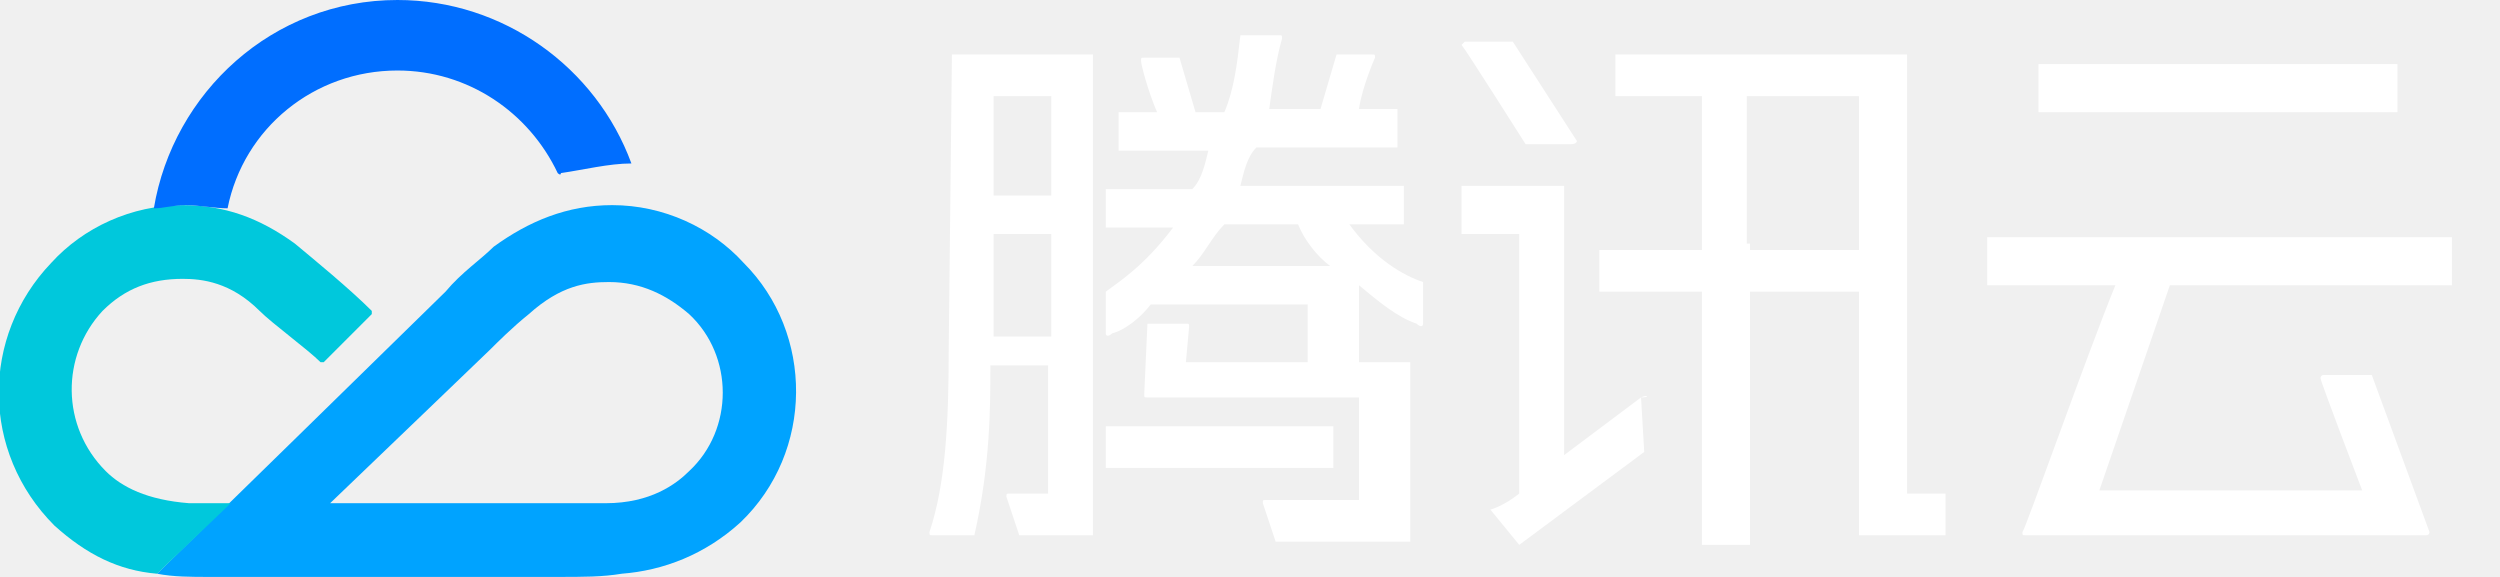
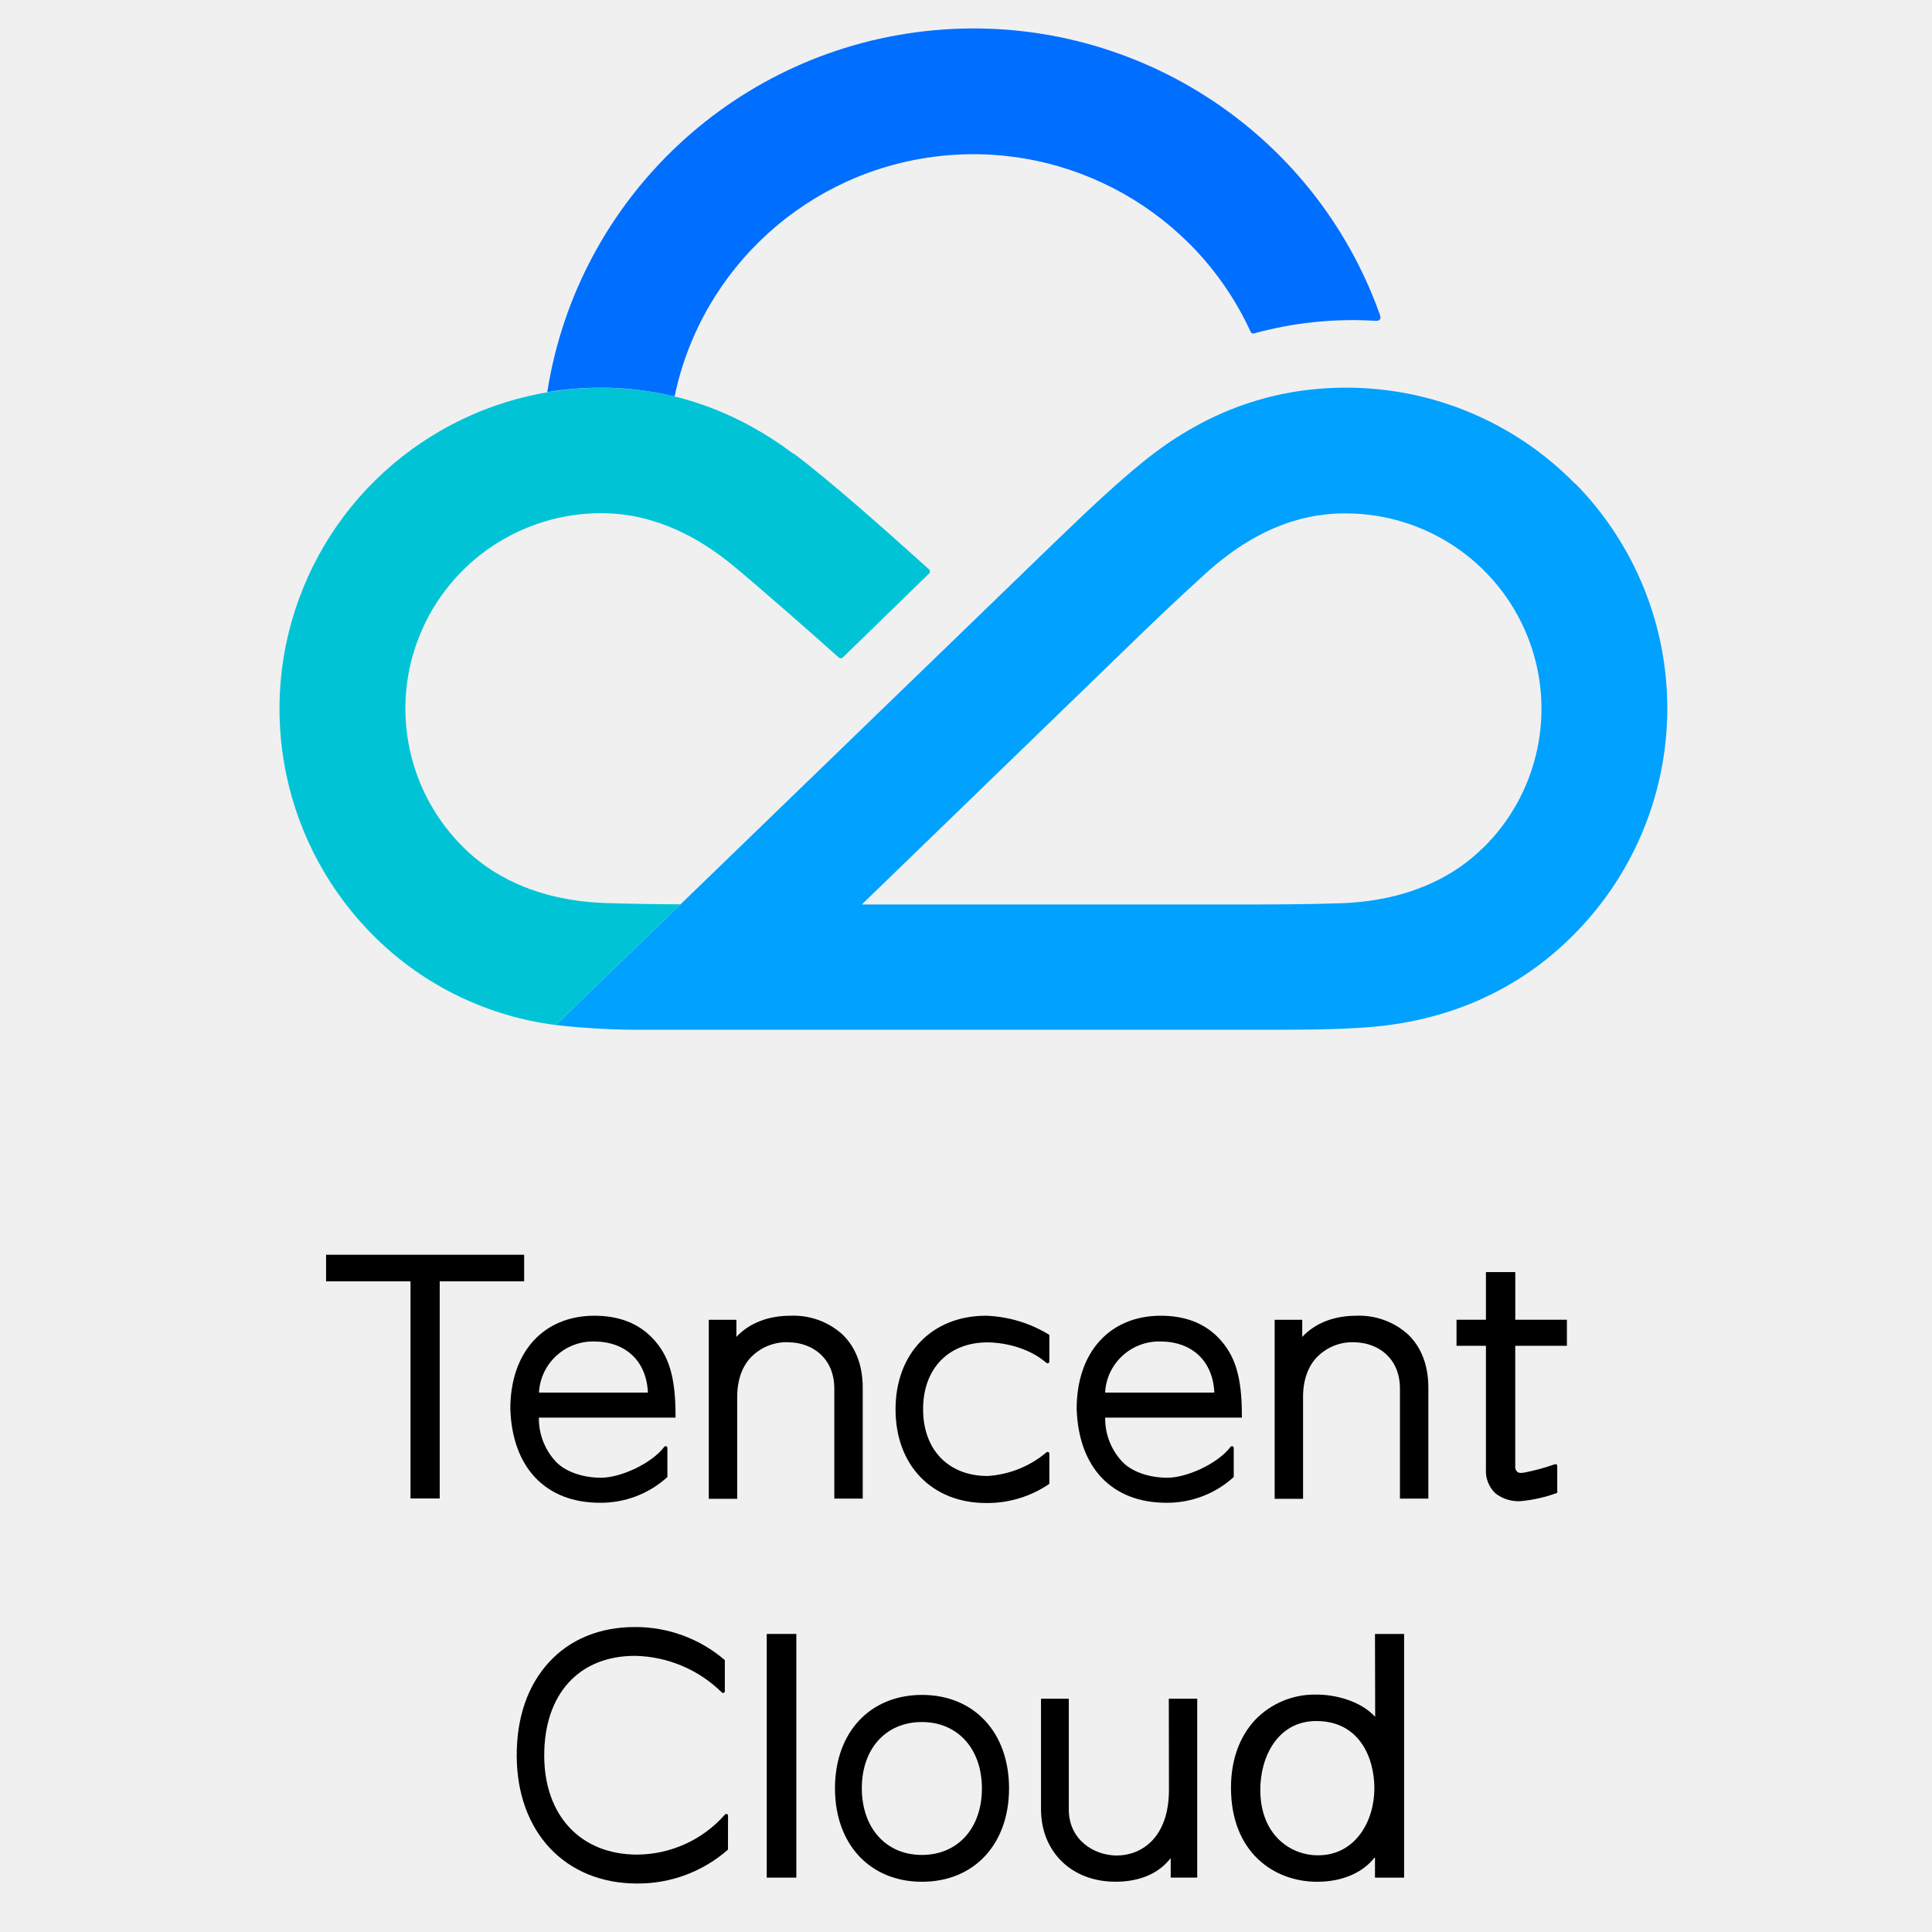
- <svg xmlns="http://www.w3.org/2000/svg" version="1.1" id="图层_1" x="0px" y="0px" width="78px" height="18px" viewBox="0 0 78 18" style="enable-background:new 0 0 78 18;" xml:space="preserve">
-   <style type="text/css">
- 	.st0{fill:#FFFFFF;}
- 	.st1{fill:#00A3FF;}
- 	.st2{fill:#00C8DC;}
- 	.st3{fill:#006EFF;}
- </style>
-   <g id="XMLID_25_">
-     <path id="XMLID_38_" class="st0" d="M59.3,1.7h-8.9V3h2.7v4.8h-3.2v1.3h3.2V17h1.5V9.1H58v7.6h2.7v-1.3h-1.2V1.7H59.3z M54.5,7.6V3   H58v4.8h-3.4V7.6z" />
-     <rect id="XMLID_14_" x="34.5" y="13.3" class="st0" width="7.1" height="1.3" />
-     <path id="XMLID_33_" class="st0" d="M29.6,10.9c0,2.3-0.1,4.2-0.6,5.7c0,0.1,0,0.1,0.1,0.1c0,0,1.1,0,1.3,0c0.5-2.2,0.5-4,0.5-5.3   h1.8v4h-1.2c-0.1,0-0.1,0-0.1,0.1l0.4,1.2h2.3V1.7h-4.4L29.6,10.9L29.6,10.9z M31,10.3V7.3h1.8v3.2H31V10.3z M32.8,3v3.1H31V3H32.8   z" />
-     <path id="XMLID_30_" class="st0" d="M42.1,7h1.7V5.8h-5.1c0.1-0.4,0.2-0.9,0.5-1.2h4.4V3.4h-1.2c0.1-0.7,0.5-1.6,0.5-1.6   c0-0.1,0-0.1-0.1-0.1h-1.1l-0.5,1.7h-1.6c0.1-0.7,0.2-1.5,0.4-2.2c0-0.1,0-0.1-0.1-0.1s-0.9,0-1.2,0c-0.1,0.9-0.2,1.7-0.5,2.4h-0.9   l-0.5-1.7h-1.1c-0.1,0-0.1,0-0.1,0.1s0.2,0.9,0.5,1.6h-1.2v1.2h2.8c-0.1,0.4-0.2,0.9-0.5,1.2h-2.7v1.2h2.1c-0.9,1.2-1.7,1.7-2.1,2   c0,0.1,0,1.3,0,1.3c0,0.1,0.1,0.1,0.2,0c0.4-0.1,0.9-0.5,1.2-0.9h4.9v1.8h-3.8l0.1-1.1c0-0.1,0-0.1-0.1-0.1c-0.1,0-1.2,0-1.2,0   l-0.1,2.2c0,0.1,0,0.1,0.1,0.1s6.6,0,6.6,0v3.2h-2.9c-0.1,0-0.1,0-0.1,0.1l0.4,1.2h4.2v-5.6h-1.6l0-2.4c0.6,0.5,1.2,1,1.8,1.2   c0.1,0.1,0.2,0.1,0.2,0c0,0,0-1.2,0-1.3C43.8,8.6,42.9,8.1,42.1,7z M40.5,7c0.2,0.5,0.6,1,1,1.3h-4.3c0.4-0.4,0.6-0.9,1-1.3H40.5z" />
-     <path id="XMLID_8_" class="st0" d="M51.2,12.4c0,0-1.2,0.9-2.4,1.8V5.8h-3.2v1.5h1.8v8.1c-0.5,0.4-0.9,0.5-0.9,0.5l0.9,1.1l3.9-2.9   L51.2,12.4C51.5,12.4,51.4,12.3,51.2,12.4z" />
-     <path id="XMLID_7_" class="st0" d="M47.6,4.5H49c0.2,0,0.2-0.1,0.2-0.1l-2-3.1h-1.5l-0.1,0.1C45.7,1.5,47.6,4.5,47.6,4.5z" />
-     <rect id="XMLID_6_" x="63.6" y="2" class="st0" width="11.2" height="1.5" />
-     <path id="XMLID_5_" class="st0" d="M67.7,8.9h8.8V7.4H62v1.5h4c-0.9,2.2-2.8,7.6-2.9,7.7c0,0.1,0,0.1,0.1,0.1h12.5   c0.1,0,0.1-0.1,0.1-0.1L74,11.7h-1.5c-0.1,0-0.1,0.1-0.1,0.1c0,0.1,1.3,3.5,1.3,3.5h-8.2L67.7,8.9z" />
-   </g>
-   <g id="XMLID_19_">
-     <path id="XMLID_22_" class="st1" d="M21.5,14.7c-0.4,0.4-1.2,1-2.6,1c-0.6,0-1.3,0-1.6,0c-0.4,0-3.4,0-7,0c2.6-2.5,4.8-4.6,5-4.8   c0.2-0.2,0.7-0.7,1.2-1.1c1-0.9,1.8-1,2.5-1c1,0,1.8,0.4,2.5,1C22.9,11.1,22.9,13.4,21.5,14.7 M23.2,8.2c-1-1.1-2.5-1.8-4.1-1.8   c-1.4,0-2.6,0.5-3.7,1.3c-0.4,0.4-1,0.8-1.5,1.4c-0.4,0.4-9,8.8-9,8.8C5.4,18,6,18,6.5,18s10.5,0,10.9,0c0.8,0,1.4,0,2-0.1   c1.3-0.1,2.6-0.6,3.7-1.6C25.4,14.1,25.4,10.4,23.2,8.2z" />
-     <path id="XMLID_2_" class="st2" d="M9.2,7.6C8.1,6.8,7,6.4,5.7,6.4c-1.6,0-3.1,0.7-4.1,1.8c-2.2,2.3-2.2,5.9,0.1,8.2   c1,0.9,2,1.4,3.2,1.5l2.3-2.2c-0.4,0-0.9,0-1.3,0c-1.3-0.1-2.1-0.5-2.6-1c-1.4-1.4-1.4-3.6-0.1-5c0.7-0.7,1.5-1,2.5-1   c0.6,0,1.5,0.1,2.4,1c0.4,0.4,1.5,1.2,1.9,1.6h0.1l1.5-1.5V9.7C10.9,9,9.8,8.1,9.2,7.6" />
-     <path id="XMLID_1_" class="st3" d="M19.7,5.1c-1.1-3-4-5.1-7.3-5.1c-3.9,0-7,2.9-7.6,6.5c0.3,0,0.6-0.1,1-0.1s0.9,0.1,1.3,0.1l0,0   C7.6,4,9.8,2.2,12.4,2.2c2.2,0,4.1,1.3,5,3.2c0,0,0.1,0.1,0.1,0C18.2,5.3,19,5.1,19.7,5.1C19.7,5.2,19.7,5.2,19.7,5.1" />
+ <svg xmlns="http://www.w3.org/2000/svg" width="408px" height="408px" viewBox="0 0 408 408" version="1.1">
+   <g id="CI" stroke="none" stroke-width="1" fill="none" fill-rule="evenodd">
+     <g id="子步骤状态" transform="translate(-3765, -1220)" fill-rule="nonzero">
+       <g id="编组-21" transform="translate(3765, 1220)">
+         <g id="资源-1" transform="translate(59, 6)">
+           <polygon id="路径" fill="#000000" points="9.86 258.979 9.86 264.595 27.69 264.595 27.69 310.448 33.86 310.448 33.86 264.595 51.69 264.595 51.69 258.979" />
+           <path d="M162.6,300.992 C162.603,300.844 162.517,300.709 162.382,300.649 C162.247,300.588 162.089,300.613 161.98,300.713 C158.486,303.659 154.136,305.408 149.57,305.7 C141.29,305.7 135.94,300.164 135.94,291.596 C135.94,283.028 141.29,277.482 149.57,277.482 C152.13,277.482 157.79,278.2 161.99,281.811 C162.101,281.906 162.257,281.926 162.389,281.864 C162.521,281.801 162.603,281.667 162.6,281.522 L162.6,275.896 C158.574,273.415 153.97,272.023 149.24,271.856 C137.81,271.856 130.12,279.836 130.12,291.636 C130.12,303.436 137.81,311.406 149.24,311.406 C154.006,311.465 158.673,310.05 162.6,307.356 L162.6,300.992 Z" id="路径" fill="#000000" />
+           <path d="M81.94,299.775 C81.942,299.615 81.839,299.471 81.685,299.421 C81.532,299.371 81.364,299.425 81.27,299.556 C78.52,303.157 71.96,306.069 67.93,306.069 C64.08,306.069 60.45,304.802 58.47,302.758 C56.064,300.227 54.747,296.858 54.8,293.372 L83.66,293.372 L83.66,292.933 C83.66,284.813 82.28,280.205 78.72,276.515 C75.72,273.422 71.65,271.856 66.55,271.856 C55.75,271.856 48.77,279.567 48.77,291.516 C49.17,303.945 56.25,311.356 67.71,311.356 C72.971,311.398 78.054,309.457 81.94,305.92 L81.94,299.775 Z M77.83,288.085 L54.83,288.085 L54.83,287.965 C55.218,281.904 60.302,277.211 66.39,277.293 C73.11,277.293 77.5,281.402 77.82,288.015 L77.83,288.085 Z" id="形状" fill="#000000" />
+           <path d="M107.92,271.856 C103.2,271.856 99.19,273.432 96.51,276.325 L96.51,272.714 L90.68,272.714 L90.68,310.518 L96.68,310.518 L96.68,288.973 C96.68,285.422 97.77,282.4 99.75,280.465 C101.878,278.36 104.81,277.27 107.8,277.472 C112.47,277.612 117.19,280.694 117.19,287.267 L117.19,310.478 L123.19,310.478 L123.19,287.028 C123.19,282.37 121.71,278.49 118.9,275.806 C115.905,273.098 111.959,271.679 107.92,271.856 L107.92,271.856 Z" id="路径" fill="#000000" />
+           <path d="M201.54,299.775 C201.535,299.616 201.429,299.477 201.277,299.428 C201.125,299.378 200.958,299.43 200.86,299.556 C198.12,303.157 191.56,306.069 187.53,306.069 C183.67,306.069 180.05,304.802 178.07,302.758 C175.658,300.231 174.336,296.86 174.39,293.372 L203.26,293.372 L203.26,292.933 C203.26,284.813 201.87,280.205 198.31,276.515 C195.31,273.422 191.25,271.856 186.15,271.856 C175.35,271.856 168.37,279.567 168.37,291.516 C168.76,303.945 175.84,311.356 187.31,311.356 C192.571,311.398 197.654,309.457 201.54,305.92 L201.54,299.775 Z M197.43,288.085 L174.38,288.085 L174.38,287.965 C174.769,281.881 179.889,277.179 186,277.293 C192.73,277.293 197.11,281.402 197.44,288.015 L197.43,288.085 Z" id="形状" fill="#000000" />
+           <path d="M227.42,271.856 C222.7,271.856 218.69,273.432 216.01,276.325 L216.01,272.714 L210.18,272.714 L210.18,310.518 L216.18,310.518 L216.18,288.973 C216.18,285.422 217.27,282.4 219.25,280.465 C221.366,278.373 224.277,277.284 227.25,277.472 C231.92,277.612 236.64,280.694 236.64,287.267 L236.64,310.478 L242.64,310.478 L242.64,287.028 C242.64,282.37 241.16,278.49 238.35,275.806 C235.366,273.112 231.441,271.694 227.42,271.856 L227.42,271.856 Z" id="路径" fill="#000000" />
+           <path d="M262.1,311.017 C264.752,310.771 267.361,310.181 269.86,309.261 L269.86,303.566 C269.86,303.446 269.802,303.335 269.705,303.265 C269.608,303.196 269.483,303.178 269.37,303.216 C267.286,303.954 265.15,304.537 262.98,304.962 C262.35,305.062 261.81,305.152 261.4,304.802 C261.078,304.493 260.926,304.047 260.99,303.605 L260.99,278.21 L271.9,278.21 L271.9,272.704 L261,272.704 L261,262.64 L254.8,262.64 L254.8,272.704 L248.59,272.704 L248.59,278.21 L254.8,278.21 L254.8,304.224 C254.672,306.147 255.404,308.028 256.8,309.361 C258.306,310.537 260.19,311.125 262.1,311.017 Z" id="路径" fill="#000000" />
+           <path d="M94.75,377.457 C94.758,377.3 94.665,377.154 94.518,377.096 C94.371,377.037 94.203,377.078 94.1,377.198 C89.417,382.526 82.674,385.604 75.57,385.656 C63.63,385.656 55.93,377.427 55.93,364.71 C55.93,351.743 63.27,343.683 75.1,343.683 C81.977,343.815 88.54,346.579 93.43,351.404 C93.535,351.515 93.697,351.551 93.839,351.493 C93.981,351.436 94.073,351.297 94.07,351.144 L94.07,344.581 C88.79,340.04 82.041,337.56 75.07,337.598 C67.65,337.598 61.36,340.182 56.89,345.08 C52.42,349.977 50.12,356.71 50.12,364.68 C50.12,380.868 60.34,391.761 75.55,391.761 C82.607,391.809 89.435,389.263 94.73,384.609 L94.75,377.457 Z" id="路径" fill="#000000" />
+           <path d="M231.41,356.56 C228.21,353.109 222.88,351.862 219.04,351.862 C214.143,351.749 209.424,353.696 206.04,357.229 C202.72,360.79 200.96,365.737 200.96,371.522 C200.96,385.247 210.1,391.392 219.15,391.392 C224.44,391.392 228.8,389.506 231.37,386.175 L231.37,390.524 L237.52,390.524 L237.52,339.055 L231.37,339.055 L231.41,356.56 Z M231.24,371.662 C231.24,378.694 227.15,385.806 219.34,385.806 C213.47,385.806 207.15,381.467 207.15,371.961 C207.15,364.979 210.85,357.448 218.97,357.448 C228,357.448 231.24,365.069 231.24,371.662 Z" id="形状" fill="#000000" />
+           <rect id="矩形" fill="#000000" x="102.92" y="339.055" width="6.25" height="51.459" />
+           <path d="M187.86,371.961 C187.86,382.205 181.94,385.846 176.86,385.846 C171.94,385.846 166.71,382.454 166.71,376.16 L166.71,352.74 L160.84,352.74 L160.84,376.041 C160.84,385.068 167.3,391.382 176.56,391.382 C181.69,391.382 185.69,389.656 188.23,386.394 L188.23,390.514 L193.83,390.514 L193.83,352.74 L187.83,352.74 L187.86,371.961 Z" id="路径" fill="#000000" />
+           <path d="M135.71,351.932 C124.71,351.932 117.33,359.862 117.33,371.662 C117.33,383.462 124.72,391.392 135.71,391.392 C146.7,391.392 154.09,383.462 154.09,371.662 C154.09,359.862 146.7,351.932 135.71,351.932 Z M123,371.622 L123,371.622 C123,363.253 128.12,357.658 135.68,357.658 C143.24,357.658 148.36,363.303 148.36,371.692 C148.36,380.08 143.26,385.726 135.68,385.726 C128.1,385.726 123,380.031 123,371.622 Z" id="形状" fill="#000000" />
+           <path d="M273.69,96.215 C260.97,83.202 243.521,75.864 225.3,75.866 C208.87,75.866 194.72,81.512 182.37,91.556 C176.98,95.925 171.37,101.162 164.23,108.044 L58.37,210.463 C64.78,211.191 71.229,211.525 77.68,211.461 C83.85,211.461 201.42,211.461 206.34,211.461 C216.25,211.461 222.7,211.461 229.62,210.952 C245.5,209.795 260.51,203.97 272.62,192.1 C285.532,179.517 292.898,162.329 293.095,144.325 C293.292,126.32 286.304,108.976 273.67,96.115 M254,173.218 C248.78,178.375 239.46,184.19 224.18,184.749 C217.12,184.988 208.87,185.008 205.09,185.008 L123,185.008 L181.9,127.954 C184.61,125.33 190.7,119.515 195.95,114.797 C207.48,104.444 217.87,102.359 225.21,102.419 C242.031,102.439 257.165,112.617 263.491,128.163 C269.818,143.71 266.078,161.529 254.03,173.238" id="形状" fill="#00A1FF" />
+           <path d="M108.58,89.841 C96.58,80.864 83.09,75.876 67.82,75.876 C40.214,75.957 15.397,92.678 5.013,118.192 C-5.37,143.705 0.742,172.949 20.48,192.2 C30.778,202.243 44.082,208.656 58.37,210.463 L84.72,184.968 C80.45,184.968 74.34,184.878 68.91,184.709 C53.64,184.18 44.33,178.335 39.11,173.188 C27.065,161.482 23.323,143.667 29.645,128.123 C35.966,112.578 51.093,102.398 67.91,102.369 C75.13,102.369 84.91,104.424 95.97,113.57 C101.25,117.939 112.97,128.213 118.11,132.841 C118.226,132.958 118.385,133.024 118.55,133.024 C118.715,133.024 118.874,132.958 118.99,132.841 L137.14,115.186 C137.292,115.065 137.381,114.881 137.381,114.687 C137.381,114.493 137.292,114.31 137.14,114.189 C128.41,106.319 116.05,95.307 108.6,89.781" id="路径" fill="#00C4D6" />
+           <path d="M232.43,60.546 C218.513,21.335 179.679,-3.442 138.155,0.397 C96.632,4.236 63.025,35.71 56.57,76.804 C60.288,76.183 64.05,75.869 67.82,75.866 C72.993,75.852 78.15,76.455 83.18,77.662 L83.47,77.662 C89.17,50.508 111.696,30.068 139.336,26.969 C166.975,23.87 193.489,38.812 205.09,64.027 C205.132,64.173 205.23,64.296 205.364,64.369 C205.497,64.442 205.654,64.459 205.8,64.416 C214.166,62.109 222.858,61.209 231.52,61.752 C232.38,61.812 232.71,61.334 232.43,60.546" id="路径" fill="#006EFF" />
+         </g>
+       </g>
+     </g>
  </g>
</svg>
